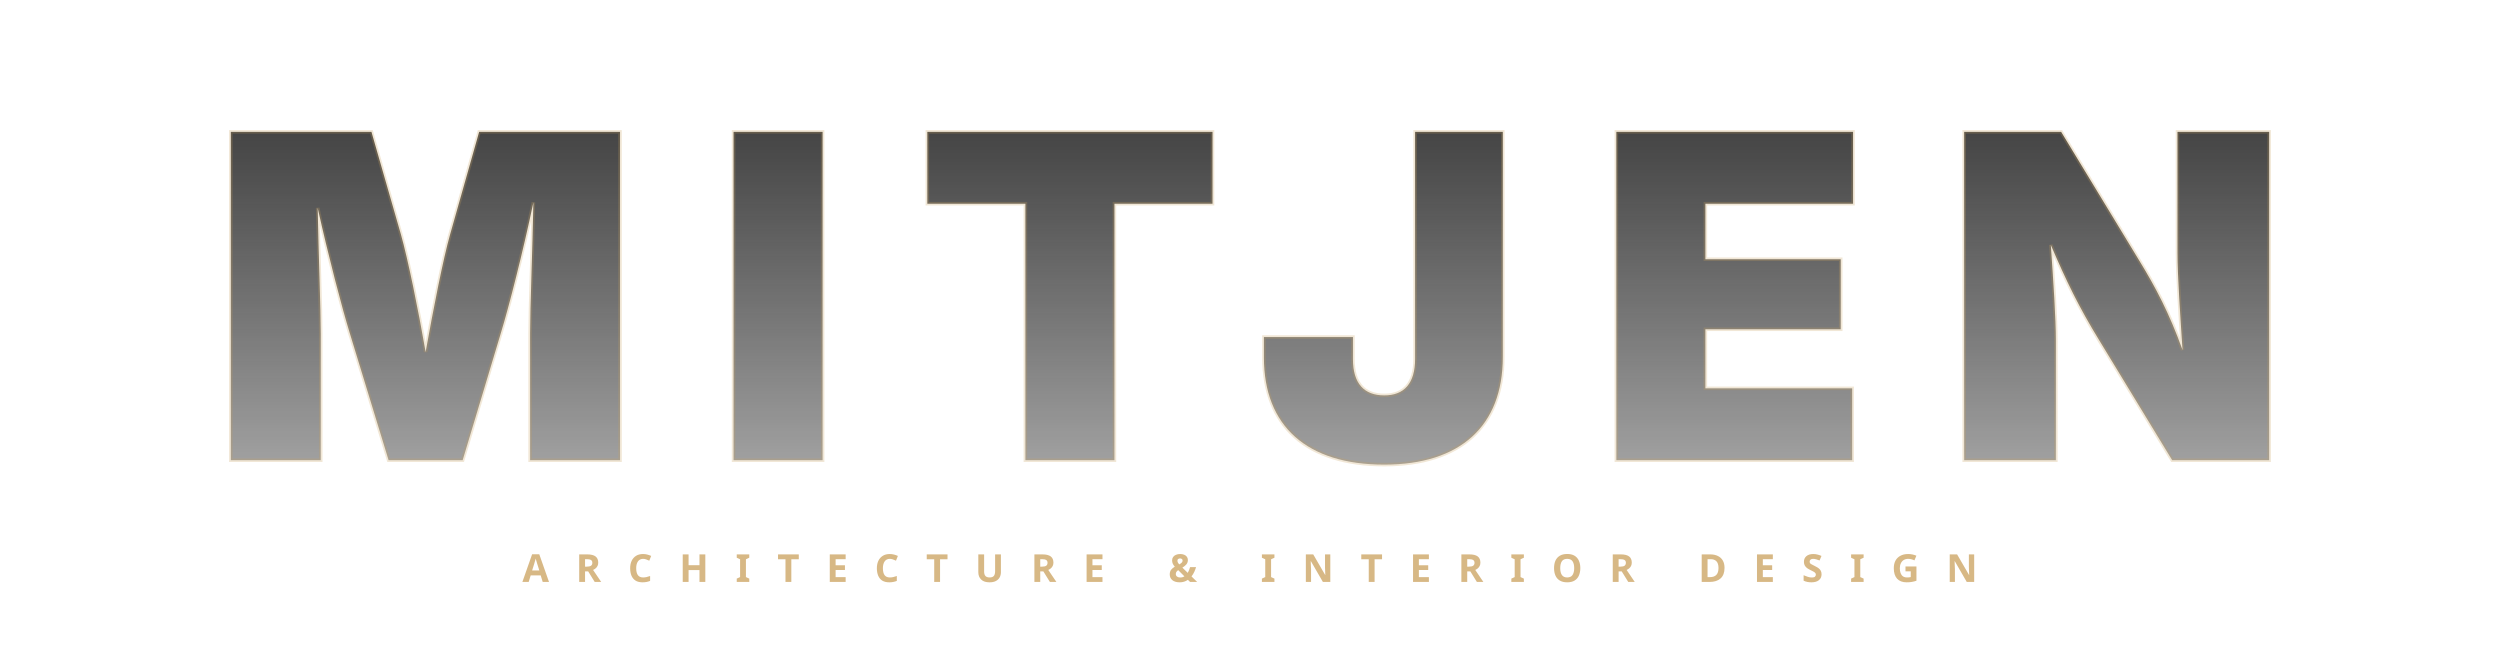
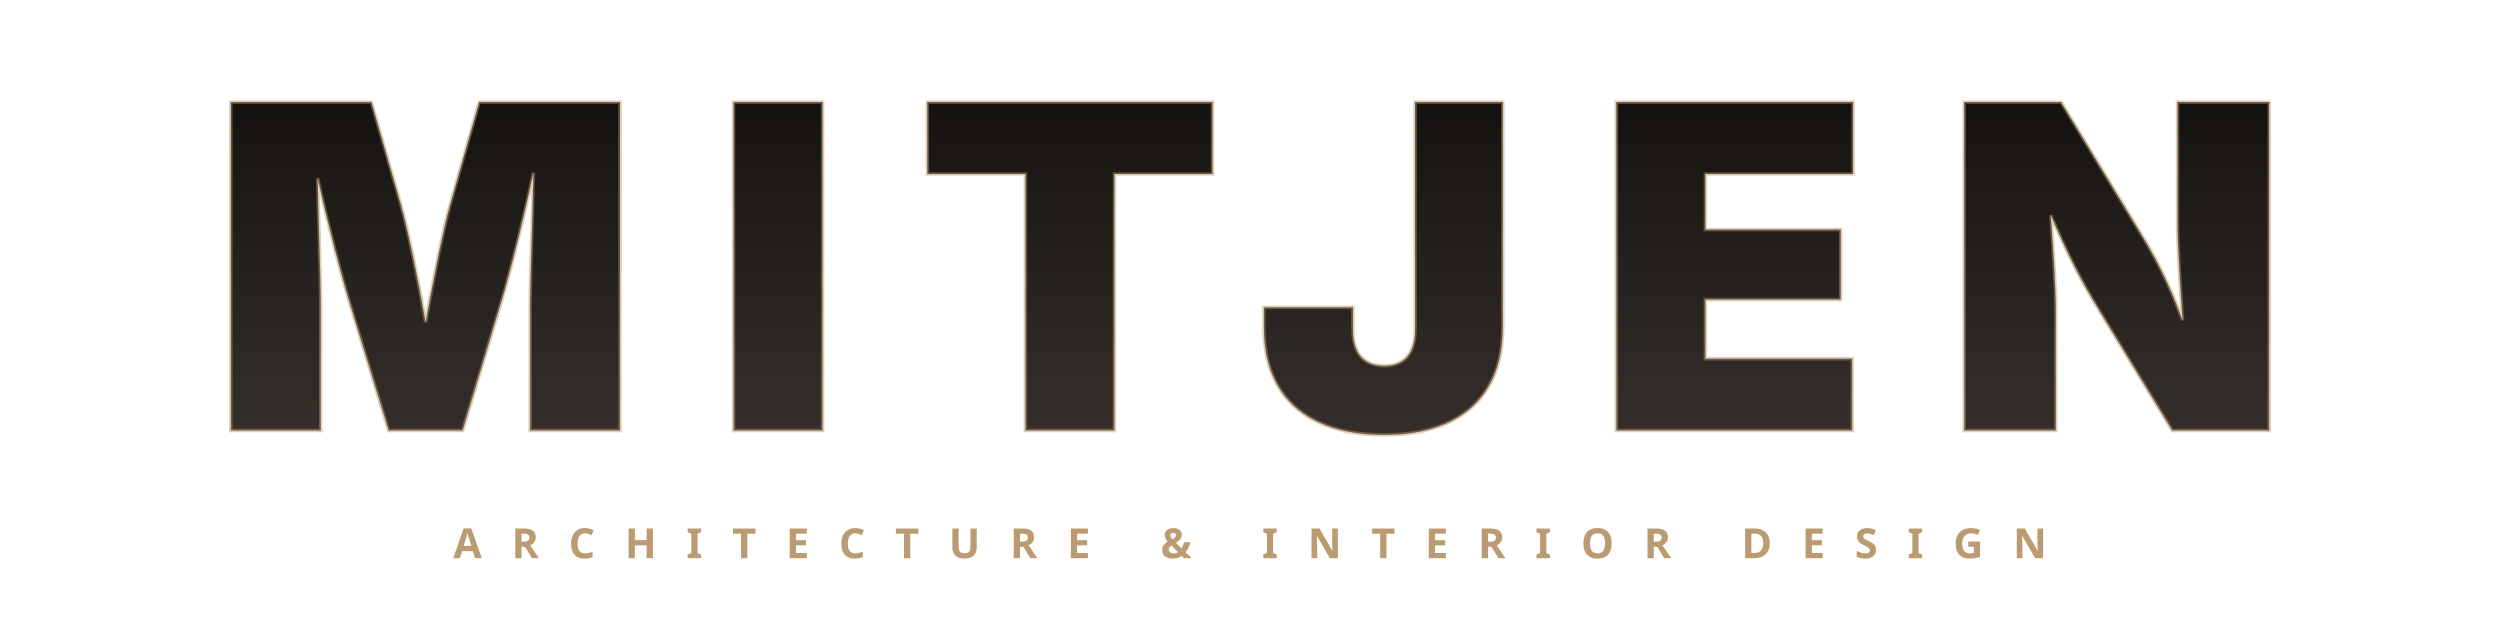
- <svg xmlns="http://www.w3.org/2000/svg" width="842" height="221" viewBox="0 0 842 221" fill="none">
+ <svg xmlns="http://www.w3.org/2000/svg" width="842" height="210" viewBox="0 0 842 210" fill="none">
  <defs>
    <linearGradient id="footerTextGrad" x1="0%" y1="0%" x2="0%" y2="100%">
-       <stop offset="0%" stop-color="#242424" stop-opacity="0.85" />
-       <stop offset="100%" stop-color="#141414" stop-opacity="0.4" />
+       <stop offset="0%" stop-color="#141210" stop-opacity="1" />
+       <stop offset="100%" stop-color="#2A2420" stop-opacity="0.95" />
    </linearGradient>
  </defs>
-   <text x="50%" y="155" text-anchor="middle" font-family="'Plus Jakarta Sans', 'Inter', 'Montserrat', sans-serif" font-weight="900" font-size="152" fill="url(#footerTextGrad)" letter-spacing="24">MITJEN</text>
-   <text x="50%" y="155" text-anchor="middle" font-family="'Plus Jakarta Sans', 'Inter', 'Montserrat', sans-serif" font-weight="900" font-size="152" fill="none" stroke="#caa05c" stroke-width="1.2" stroke-opacity="0.25" letter-spacing="24">MITJEN</text>
-   <text x="50%" y="196" text-anchor="middle" font-family="'Plus Jakarta Sans', 'Montserrat', sans-serif" font-weight="600" font-size="13" fill="#caa05c" letter-spacing="9" opacity="0.75">ARCHITECTURE &amp; INTERIOR DESIGN</text>
+   <text x="50%" y="145" text-anchor="middle" font-family="'Plus Jakarta Sans', 'Inter', 'Montserrat', sans-serif" font-weight="900" font-size="152" fill="url(#footerTextGrad)" letter-spacing="24">MITJEN</text>
+   <text x="50%" y="145" text-anchor="middle" font-family="'Plus Jakarta Sans', 'Inter', 'Montserrat', sans-serif" font-weight="900" font-size="152" fill="none" stroke="#B8966A" stroke-width="1.2" stroke-opacity="0.45" letter-spacing="24">MITJEN</text>
+   <text x="50%" y="188" text-anchor="middle" font-family="'Plus Jakarta Sans', 'Montserrat', sans-serif" font-weight="700" font-size="14" fill="#B8966A" letter-spacing="10" opacity="0.95">ARCHITECTURE &amp; INTERIOR DESIGN</text>
</svg>
